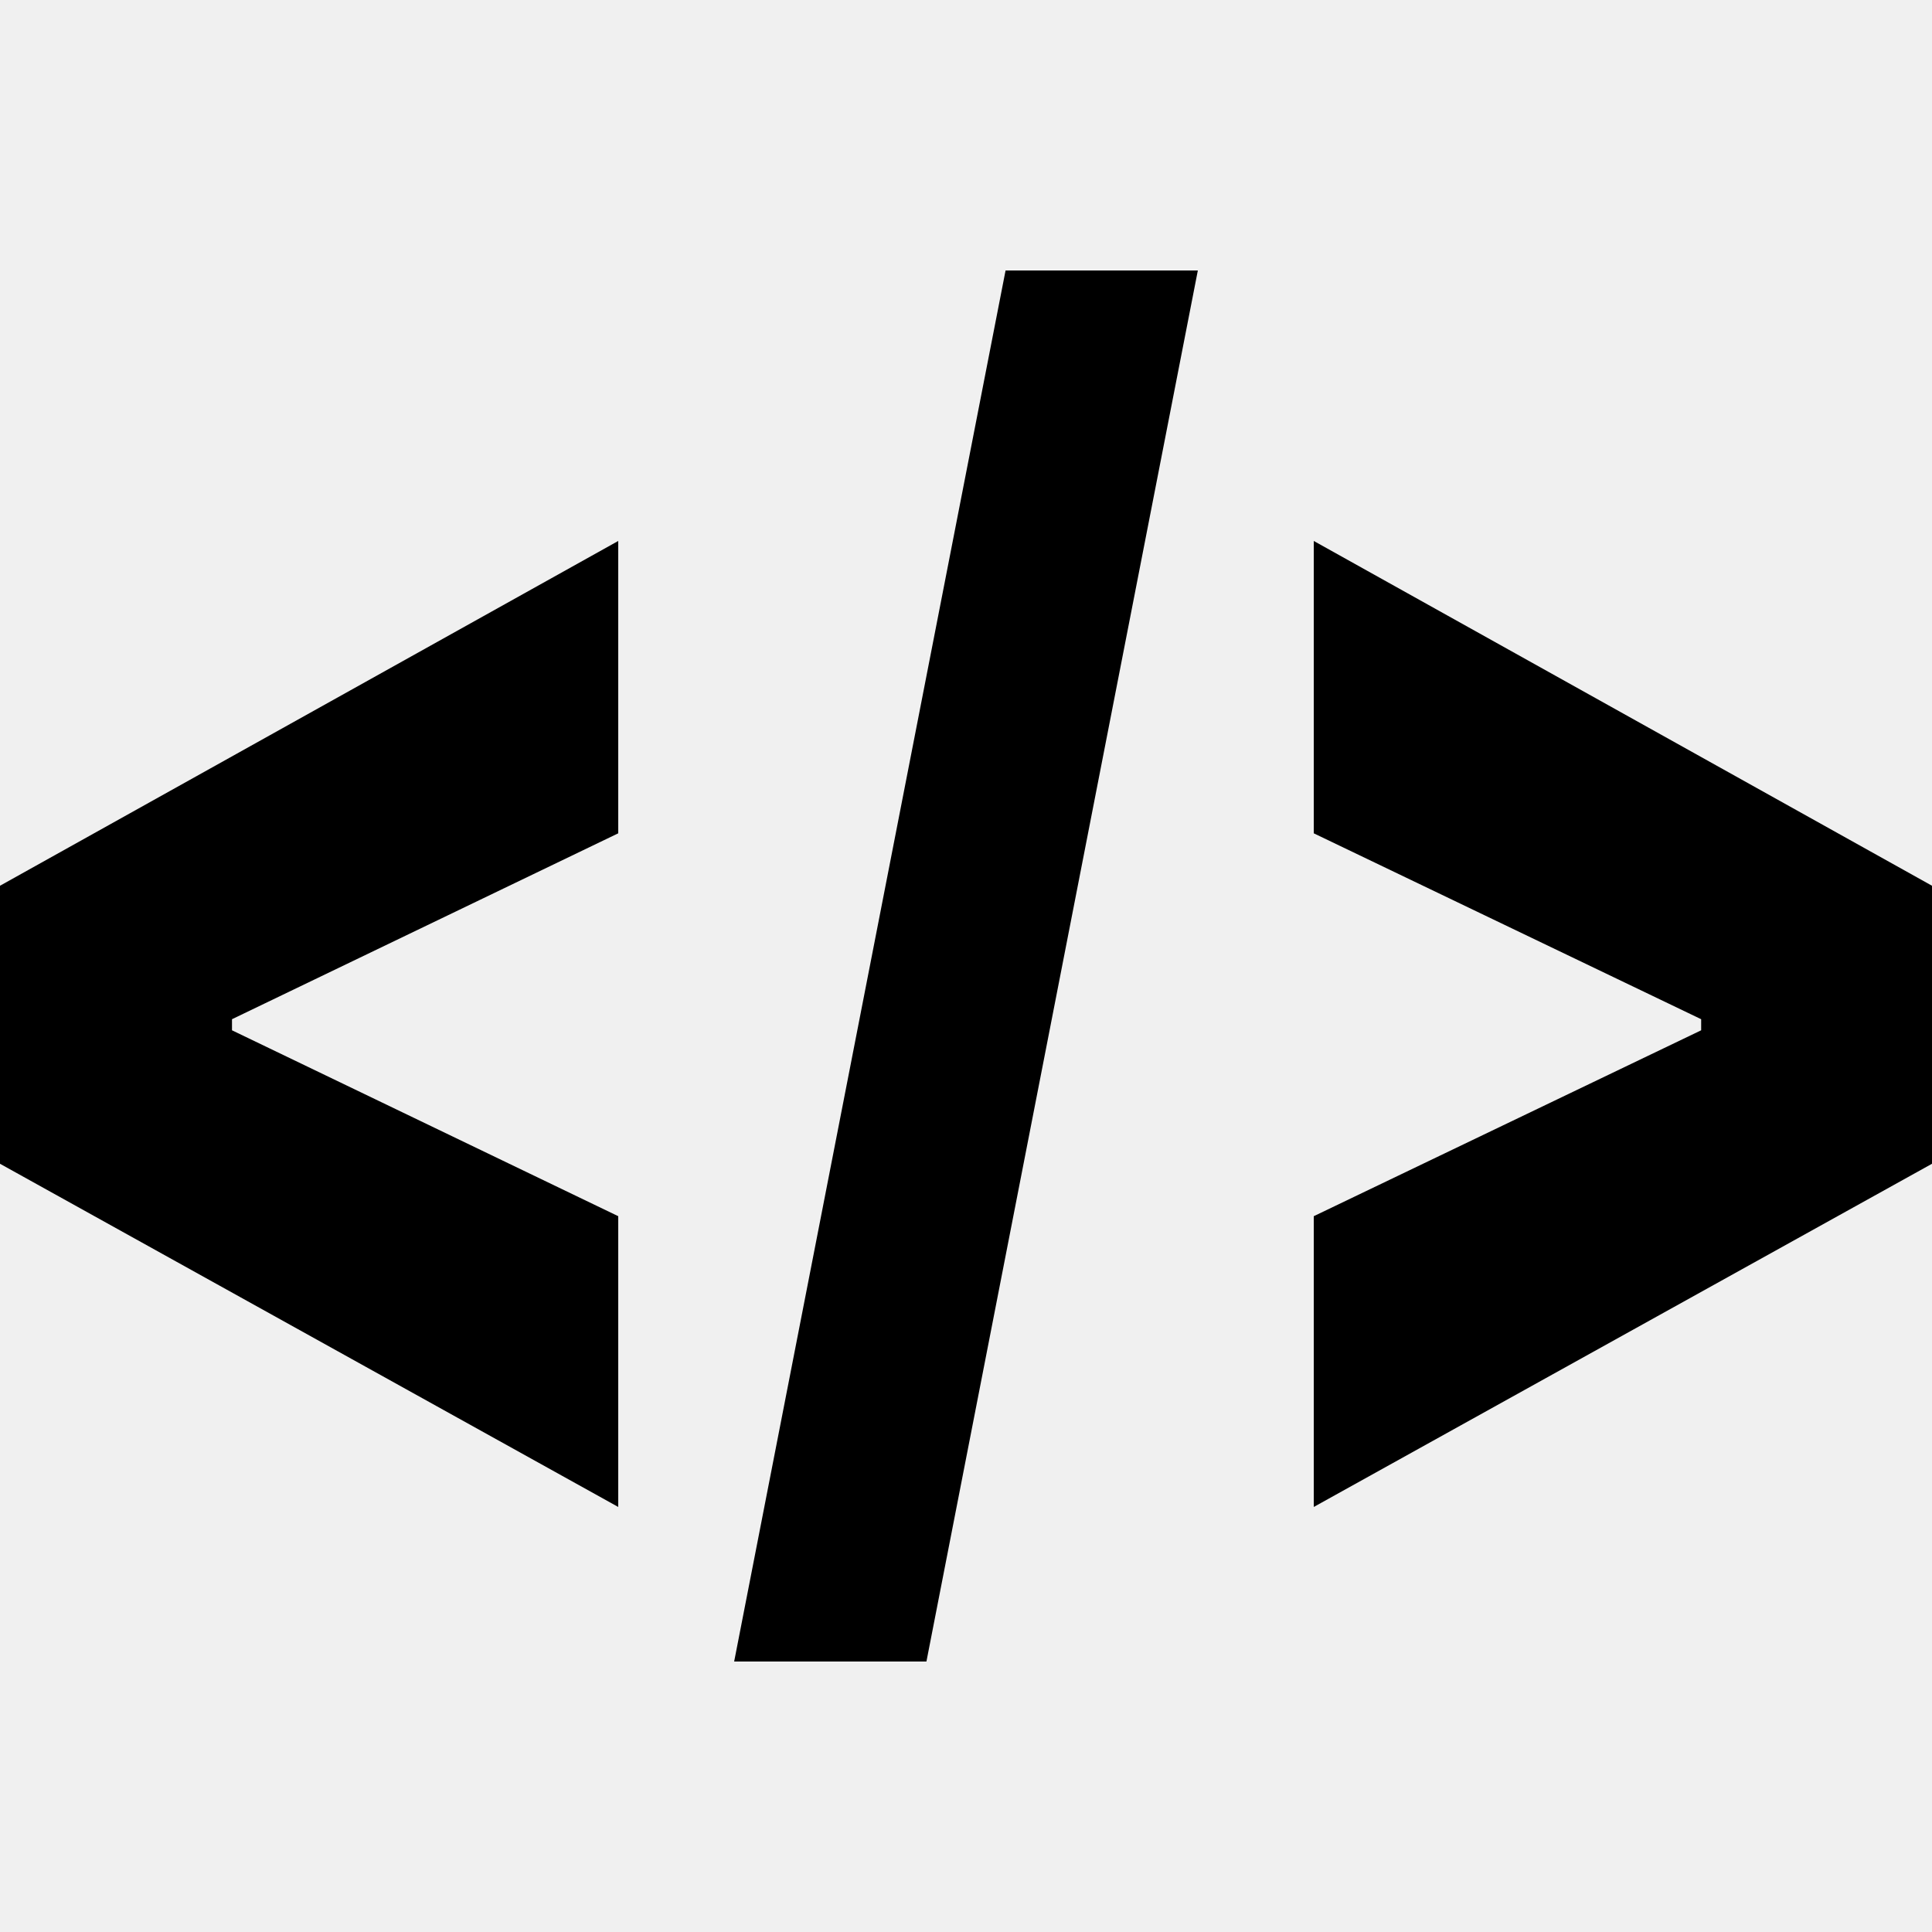
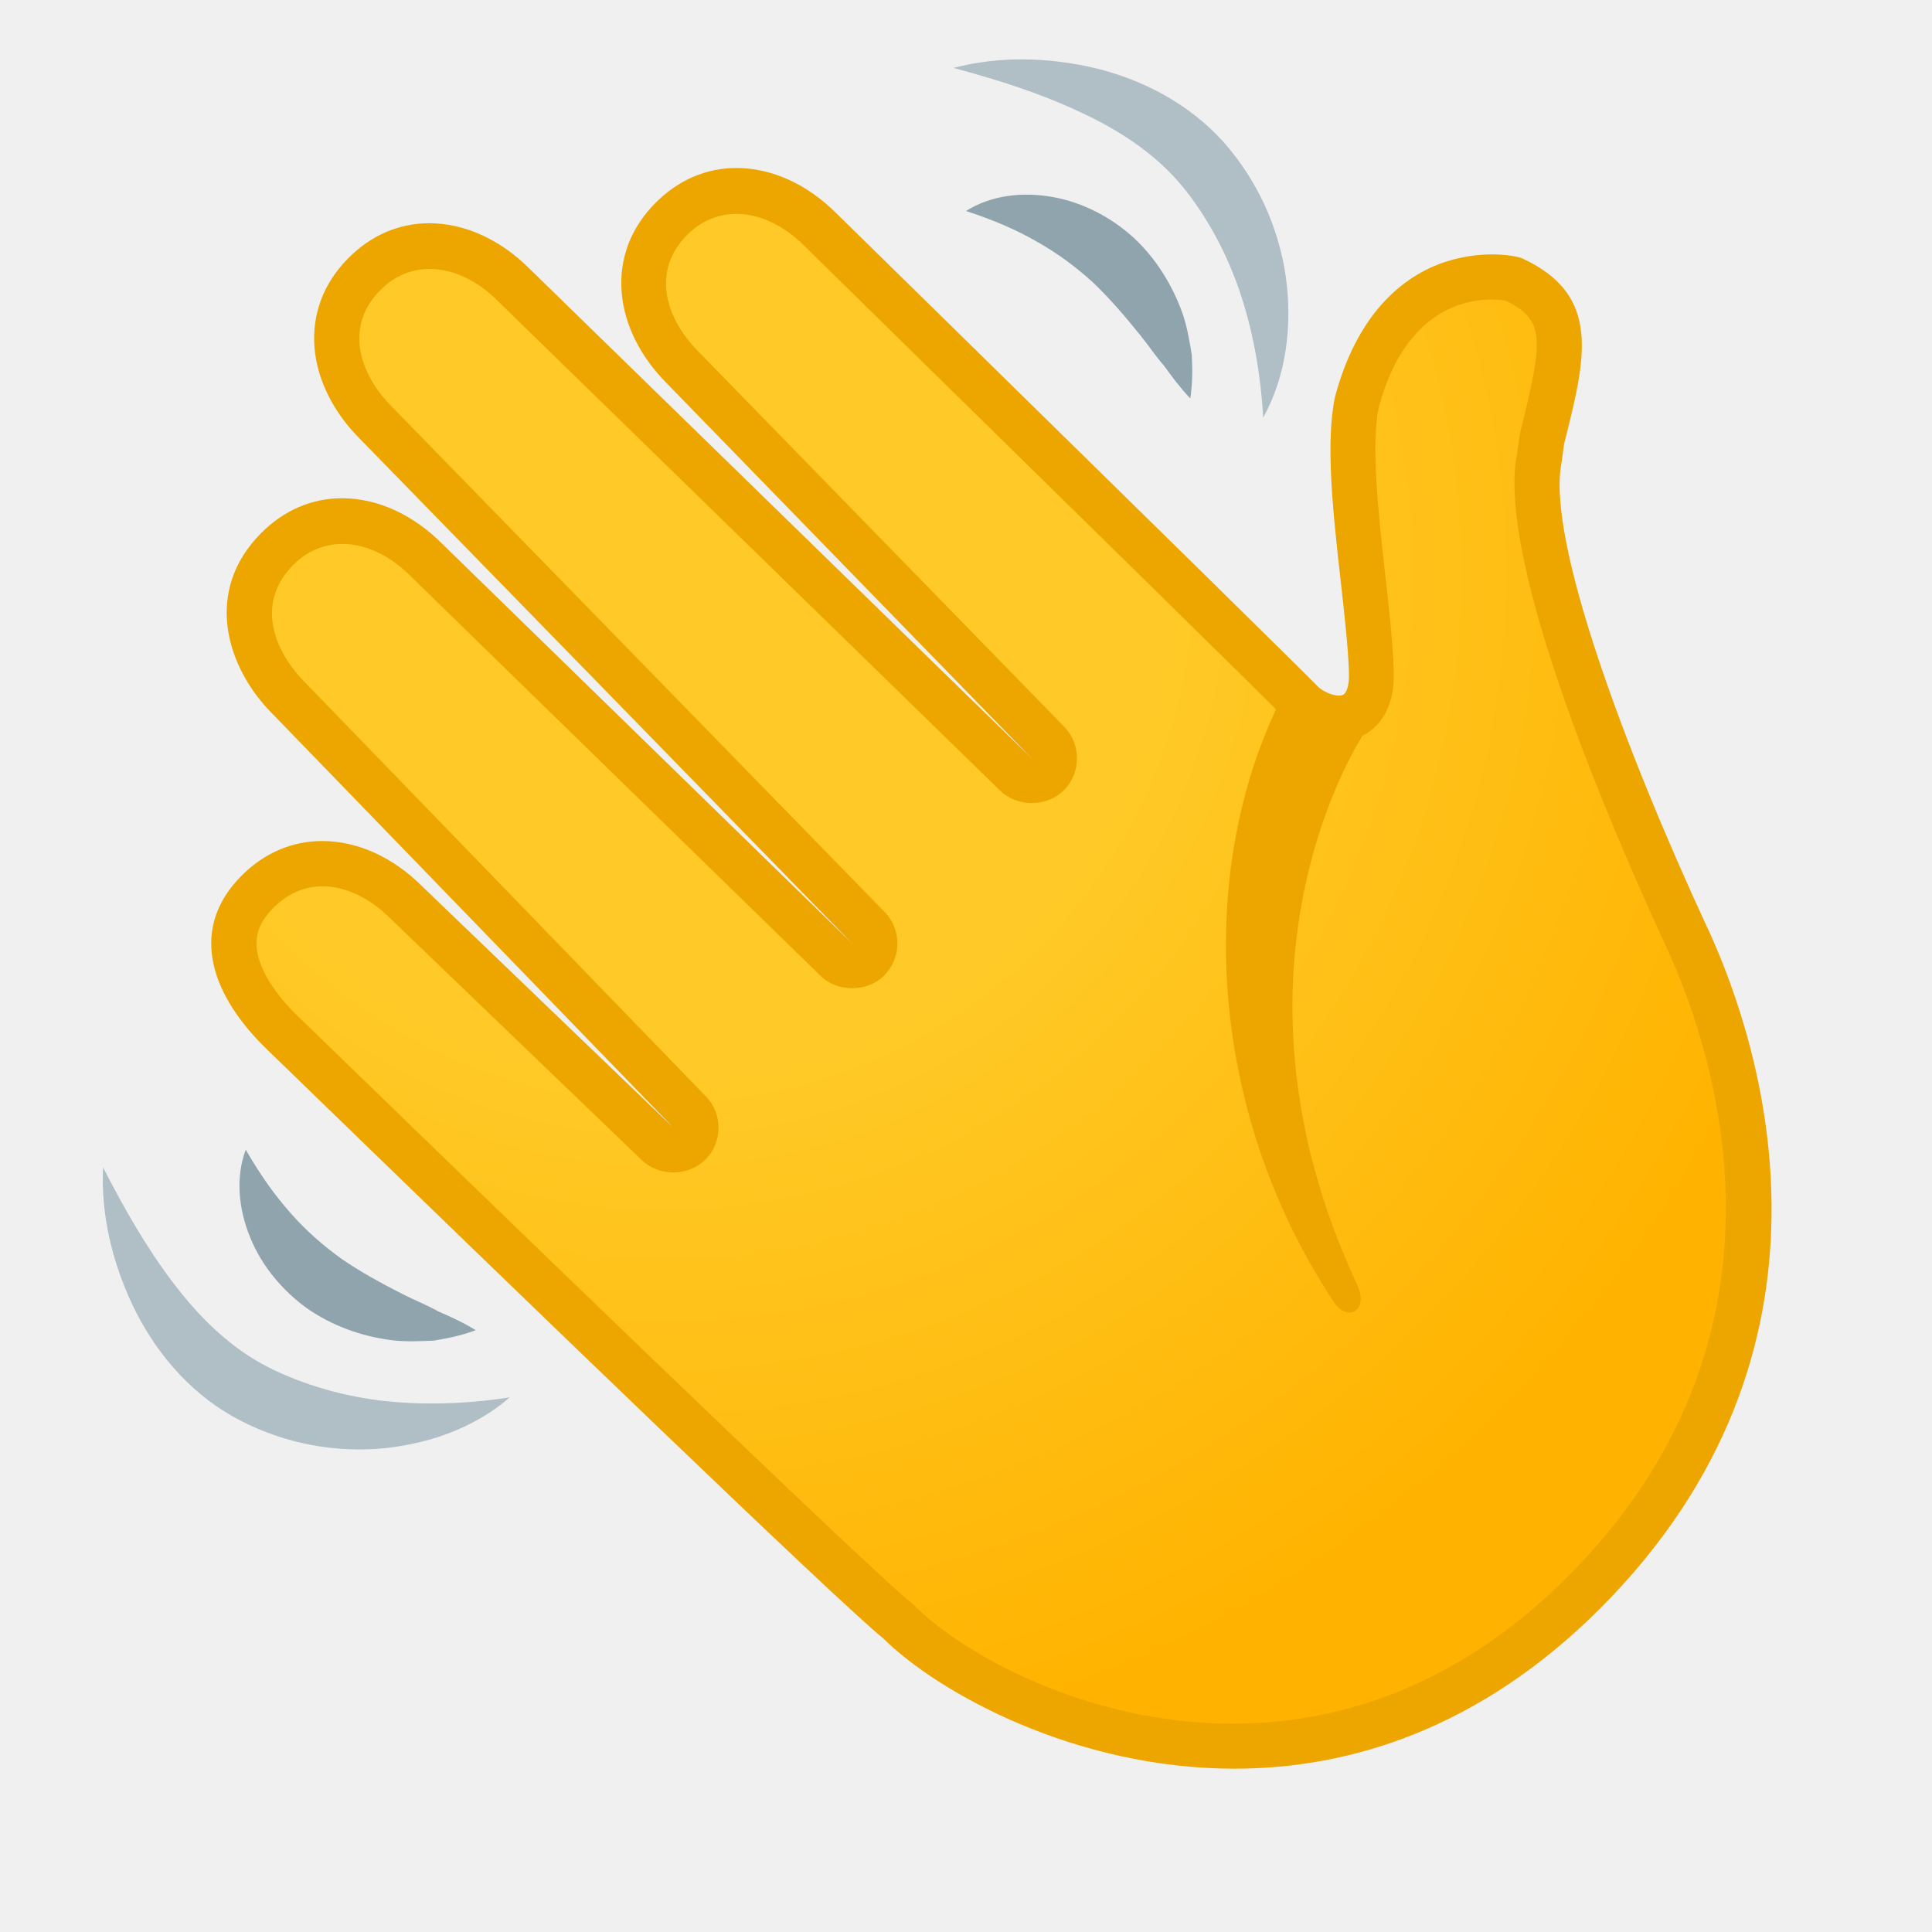
- <svg xmlns="http://www.w3.org/2000/svg" width="50px" height="50px" viewBox="0 0 50 50" version="1.1">
-   <g stroke="none" stroke-width="1" fill="none" fill-rule="evenodd">
-     <polygon fill="#000000" fill-rule="nonzero" points="0 30.118 0 22.923 16 14 16 21.566 6.004 26.377 6.004 26.664 16 31.475 16 39" />
-     <polygon fill="#000000" fill-rule="nonzero" points="31 7 23.976 43 19 43 26.024 7" />
-     <polygon fill="#000000" fill-rule="nonzero" points="50 30.118 34 39 34 31.475 44.026 26.664 44.026 26.377 34 21.566 34 14 50 22.923" />
+ <svg xmlns="http://www.w3.org/2000/svg" version="1.1" id="Layer_1" x="0px" y="0px" viewBox="0 0 128 128" style="enable-background:new 0 0 128 128;" xml:space="preserve">
+   <g id="handGroup">
+     <radialGradient id="hand_1_" cx="-779.868" cy="686.689" r="91.008" gradientTransform="matrix(0.7071 -0.7071 -0.7071 -0.7071 1081.049 -27.887)" gradientUnits="userSpaceOnUse">
+       <stop offset="0.353" style="stop-color:#FFCA28" />
+       <stop offset="0.872" style="stop-color:#FFB300" />
+     </radialGradient>
+     <path id="hand" style="fill:url(#hand_1_);" d="M59.53,107.44c-3.95-3.17-40.63-38.84-41.04-39.23c-1.62-1.62-2.64-3.3-2.92-4.84   c-0.29-1.6,0.2-3,1.5-4.3c1.21-1.21,2.69-1.85,4.28-1.85c1.94,0,3.93,0.92,5.59,2.59l16.63,15.98c0.29,0.28,0.67,0.42,1.04,0.42   c0.39,0,0.77-0.15,1.06-0.44c0.58-0.58,0.58-1.52,0.01-2.1L19.13,46.25c-2.66-2.66-3.91-6.73-0.75-9.89   c1.21-1.21,2.69-1.85,4.28-1.85c1.94,0,3.93,0.92,5.59,2.59l27.16,26.48c0.29,0.28,0.67,0.43,1.05,0.43s0.77-0.15,1.06-0.44   c0.58-0.58,0.59-1.52,0.01-2.11L24.91,28.02c-1.51-1.51-2.42-3.32-2.58-5.08c-0.15-1.79,0.48-3.45,1.83-4.8   c1.21-1.21,2.69-1.85,4.28-1.85c1.94,0,3.93,0.92,5.59,2.58L67.3,51.31c0.29,0.28,0.67,0.43,1.05,0.43s0.77-0.15,1.06-0.44   c0.58-0.58,0.59-1.52,0.01-2.11L45.26,24.36c-1.52-1.52-2.43-3.32-2.58-5.08c-0.15-1.79,0.48-3.45,1.83-4.8   c1.21-1.21,2.69-1.85,4.28-1.85c1.94,0,3.93,0.92,5.59,2.59c8.86,8.7,31.99,31.45,32.77,32.29c2.97,2.05,3.57-1.05,3.72-3.06   c0.17-2.34-2.51-10.51-0.95-17.86c2.62-9.77,10.17-8.17,10.34-8.09c4.14,1.94,3.35,4.84,1.88,10.67l-0.15,1.15   c-1.54,7.62,9.04,30.2,9.82,31.89c4.15,9.08,8.93,27.49-6.9,43.32C87.56,122.88,66.08,113.99,59.53,107.44z" />
+     <g id="tone">
+       <path style="fill:#EDA600;" d="M81.79,117.18c-10.64,0-19.69-5.09-23.26-8.62c-3.21-2.62-23.47-22.18-39.97-38.19    c-0.67-0.65-1.06-1.02-1.1-1.07c-1.87-1.87-3.03-3.82-3.36-5.66c-0.38-2.09,0.27-3.98,1.91-5.63c1.5-1.5,3.34-2.29,5.34-2.29    c2.35,0,4.71,1.08,6.65,3.03l16.61,15.96L18.05,47.29c-3.06-3.06-4.6-8.13-0.73-11.99c1.5-1.5,3.34-2.29,5.34-2.29    c2.35,0,4.71,1.08,6.65,3.03l27.14,26.46L23.84,29.07c-1.74-1.74-2.81-3.87-3-5.99c-0.19-2.26,0.59-4.33,2.26-6    c1.5-1.5,3.34-2.29,5.34-2.29c2.34,0,4.7,1.07,6.65,3.02l33.26,32.43L44.19,25.41c-1.75-1.75-2.82-3.88-3-6    c-0.19-2.25,0.59-4.32,2.26-5.99c1.5-1.5,3.34-2.29,5.34-2.29c2.35,0,4.71,1.08,6.65,3.03l7.21,7.07    c12.85,12.6,23.59,23.15,24.74,24.33c0.56,0.45,1.29,0.62,1.6,0.47c0.2-0.1,0.42-0.56,0.38-1.53c-0.06-1.7-0.3-3.81-0.55-6.04    c-0.5-4.48-1.02-9.12-0.37-12.18c1.42-5.31,4.21-7.56,6.29-8.53c2.86-1.32,5.63-0.86,6.16-0.61c5.2,2.44,4.17,6.52,2.75,12.18    l-0.03,0.14l-0.16,1.17c-1.04,5.12,4.3,19.27,9.64,30.8l0.08,0.16c3.57,7.8,10,27.81-7.2,45.01    C98.07,114.49,89.51,117.18,81.79,117.18z M21.35,58.72c-1.18,0-2.3,0.49-3.22,1.41c-0.95,0.95-1.28,1.87-1.08,2.97    c0.22,1.21,1.11,2.65,2.5,4.05c0.01,0.01,0.41,0.4,1.1,1.06c23.42,22.73,37.56,36.24,39.82,38.06l0.12,0.11    c5.52,5.52,26.03,15.32,43.26-1.91c15.87-15.87,9.9-34.4,6.59-41.64l-0.07-0.15c-3.44-7.42-11.26-25.42-9.87-32.6l0.23-1.5    c1.54-6.12,1.63-7.4-0.98-8.66c-0.77-0.14-6.29-0.81-8.4,7.06c-0.53,2.51-0.02,7.1,0.43,11.15c0.26,2.29,0.5,4.46,0.56,6.27    c0.1,2.85-1.25,3.94-2.07,4.34c-1.67,0.81-3.66,0.12-4.9-0.92l-0.13-0.12c-0.61-0.66-15.12-14.89-24.72-24.31l-7.22-7.09    c-2.46-2.47-5.63-2.88-7.76-0.75c-1.04,1.04-1.51,2.26-1.4,3.61c0.12,1.41,0.88,2.88,2.15,4.15L70.5,48.14    c1.14,1.16,1.14,3.06-0.02,4.22c-1.11,1.11-3.07,1.13-4.21,0.03L32.98,19.94c-2.46-2.46-5.64-2.87-7.76-0.74    c-1.04,1.04-1.51,2.26-1.4,3.61c0.13,1.41,0.89,2.89,2.15,4.14L58.6,60.41c1.15,1.16,1.14,3.06-0.02,4.22    c-1.11,1.11-3.07,1.13-4.21,0.03L27.2,38.17c-2.46-2.48-5.64-2.88-7.76-0.75c-2.59,2.59-1.21,5.8,0.75,7.77l26.57,27.44    c1.14,1.16,1.13,3.05-0.03,4.2c-1.12,1.12-3.06,1.13-4.2,0.04L25.9,60.89C24.5,59.48,22.89,58.72,21.35,58.72z" />
+     </g>
+     <path id="tone_1_" style="fill:#EDA600;" d="M84.76,46.54c-5.49,11.21-4.78,26.9,3.46,39.49c0.93,1.7,2.52,0.87,1.71-0.88   c-9.95-21.29,0.48-36.63,0.48-36.63L84.76,46.54z" />
  </g>
-   <style>
-         polygon { fill: #000; }
-         @media (prefers-color-scheme: dark) {
-             polygon { fill: #FFF; }
-         }
-     </style>
+   <g>
+     <g>
+       <path style="fill:#B0BEC5;" d="M63.17,4.5c3.02-0.79,6.24-0.72,9.37,0.01c3.11,0.75,6.22,2.33,8.53,4.91    c2.26,2.56,3.65,5.67,4.12,8.93c0.44,3.23,0.03,6.56-1.5,9.32c-0.18-3.1-0.72-5.95-1.63-8.58c-0.47-1.31-1.02-2.56-1.69-3.74    c-0.66-1.17-1.44-2.33-2.27-3.28c-1.69-1.95-3.98-3.47-6.55-4.65C68.97,6.2,66.16,5.3,63.17,4.5z" />
+     </g>
+     <g>
+       <path style="fill:#90A4AE;" d="M64,13.98c1.67-1.06,3.76-1.28,5.73-0.93c1.99,0.35,3.89,1.34,5.39,2.71    c1.49,1.39,2.55,3.14,3.21,4.96c0.32,0.91,0.48,1.87,0.63,2.8c0.05,0.96,0.05,1.92-0.1,2.88c-0.69-0.73-1.23-1.46-1.74-2.17    c-0.59-0.67-1.05-1.38-1.58-2.03c-1.04-1.29-2.05-2.46-3.14-3.5c-1.12-1.01-2.3-1.9-3.67-2.67C67.37,15.24,65.84,14.58,64,13.98z" />
+     </g>
+   </g>
+   <g>
+     <g>
+       <path style="fill:#B0BEC5;" d="M6.83,77.34c1.41,2.76,2.88,5.32,4.59,7.58c1.7,2.26,3.65,4.18,5.92,5.43    c1.1,0.61,2.41,1.14,3.69,1.54c1.29,0.41,2.63,0.69,4.01,0.88c2.76,0.34,5.66,0.28,8.73-0.19c-2.38,2.07-5.56,3.17-8.8,3.41    c-3.28,0.22-6.61-0.49-9.59-2.17c-3-1.71-5.2-4.43-6.58-7.32C7.42,83.59,6.68,80.46,6.83,77.34z" />
+     </g>
+     <g>
+       <path style="fill:#90A4AE;" d="M16.28,76.17c0.97,1.68,1.93,3.03,2.98,4.21c1.04,1.18,2.16,2.15,3.38,3.03    c1.24,0.85,2.6,1.6,4.08,2.35c0.74,0.38,1.53,0.68,2.31,1.12c0.81,0.35,1.63,0.72,2.49,1.25c-0.91,0.34-1.84,0.54-2.79,0.69    c-0.94,0.04-1.91,0.09-2.87-0.04c-1.92-0.26-3.84-0.93-5.52-2.1c-1.65-1.19-3.02-2.84-3.77-4.71    C15.81,80.11,15.59,78.03,16.28,76.17z" />
+     </g>
+   </g>
</svg>
